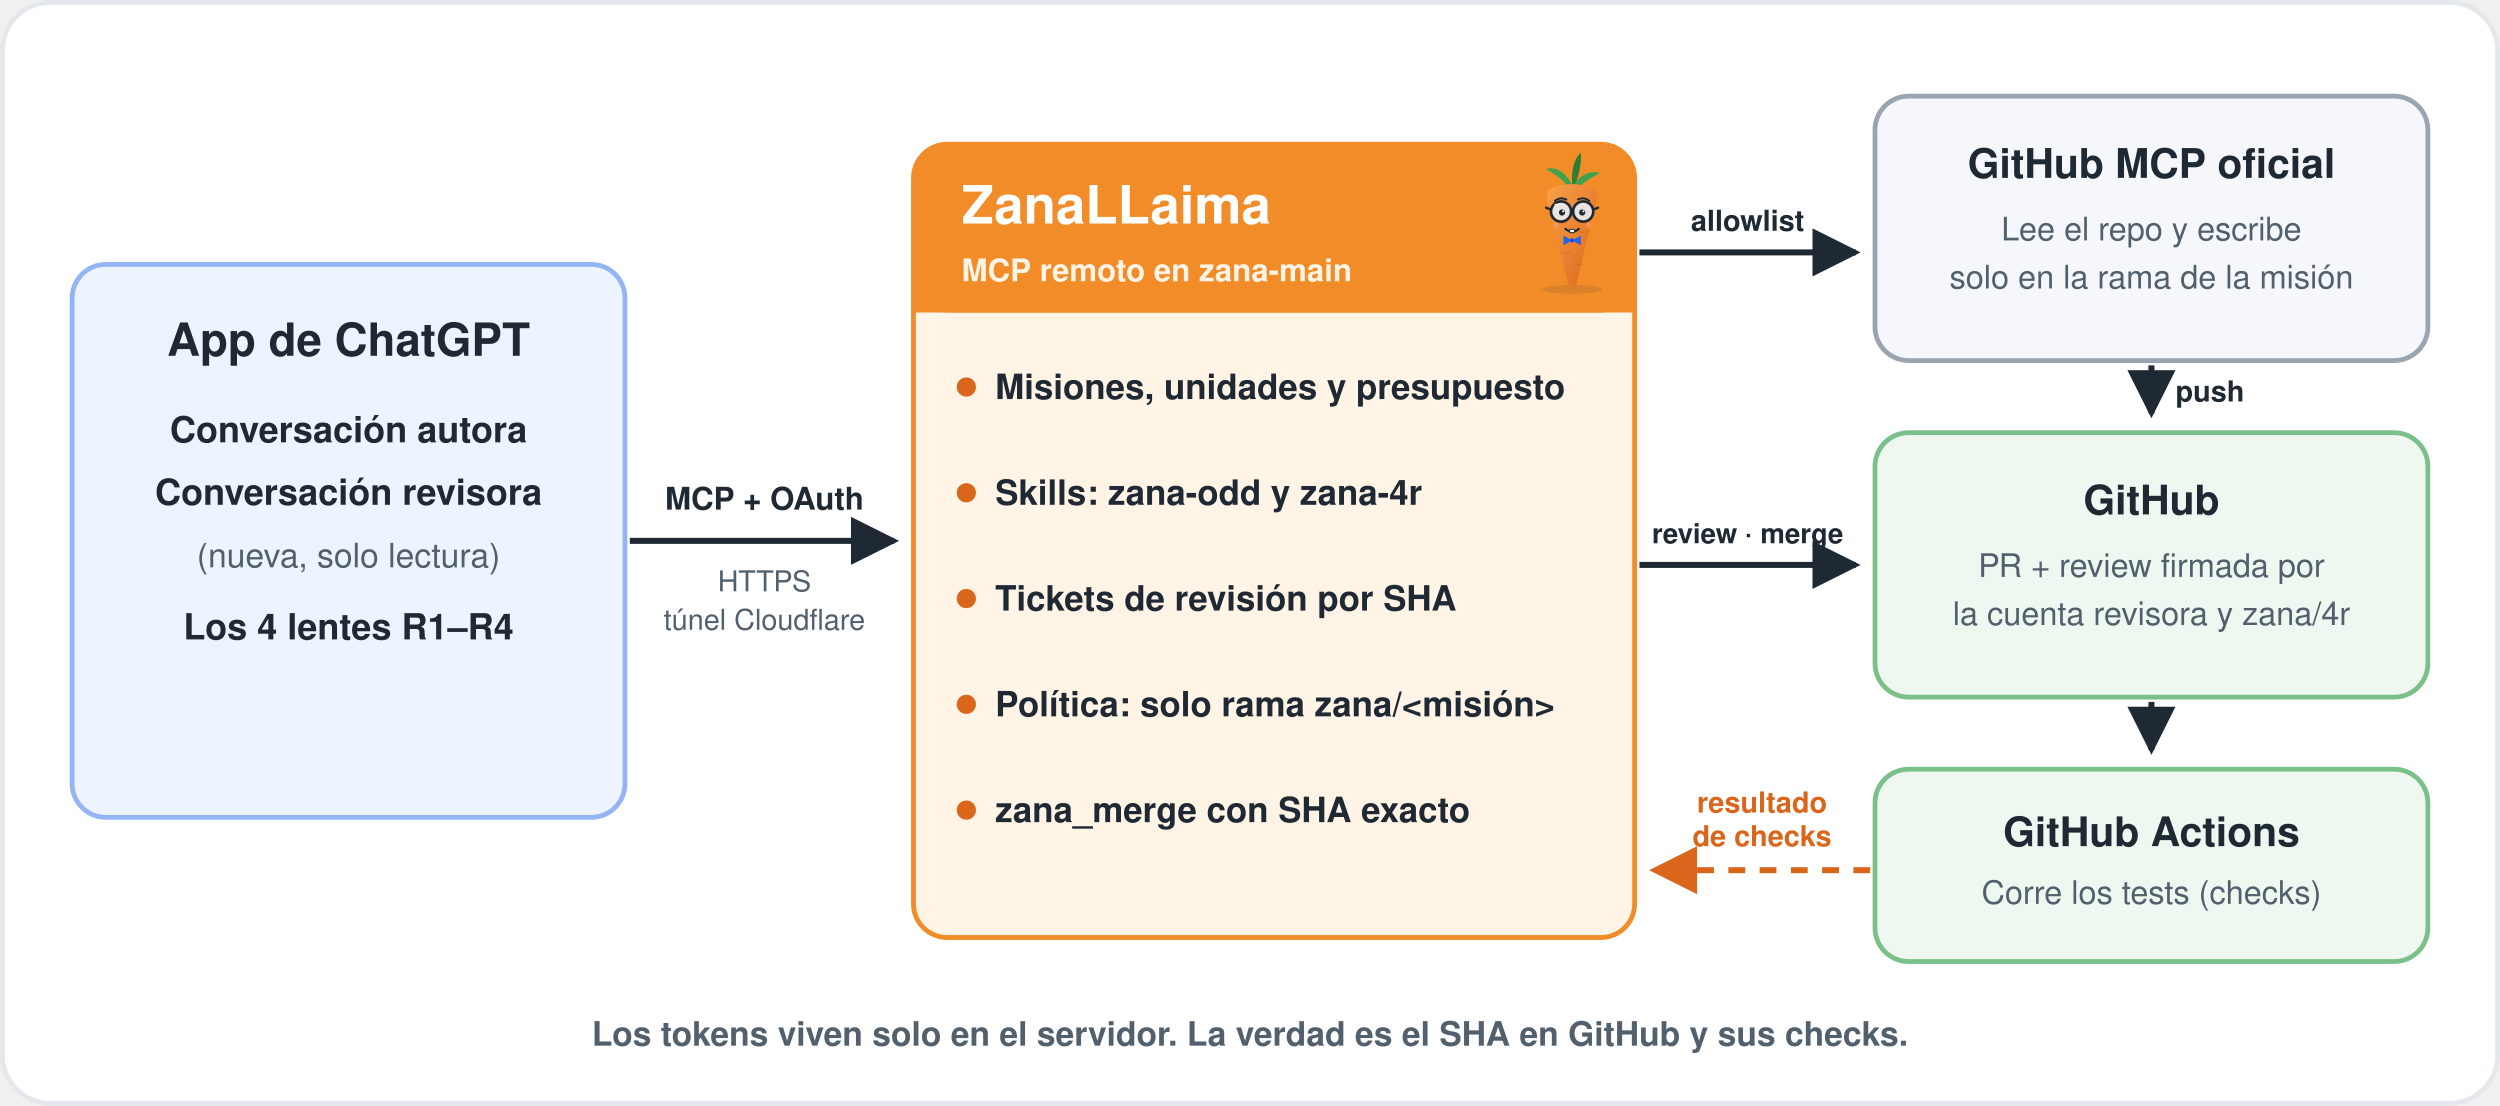
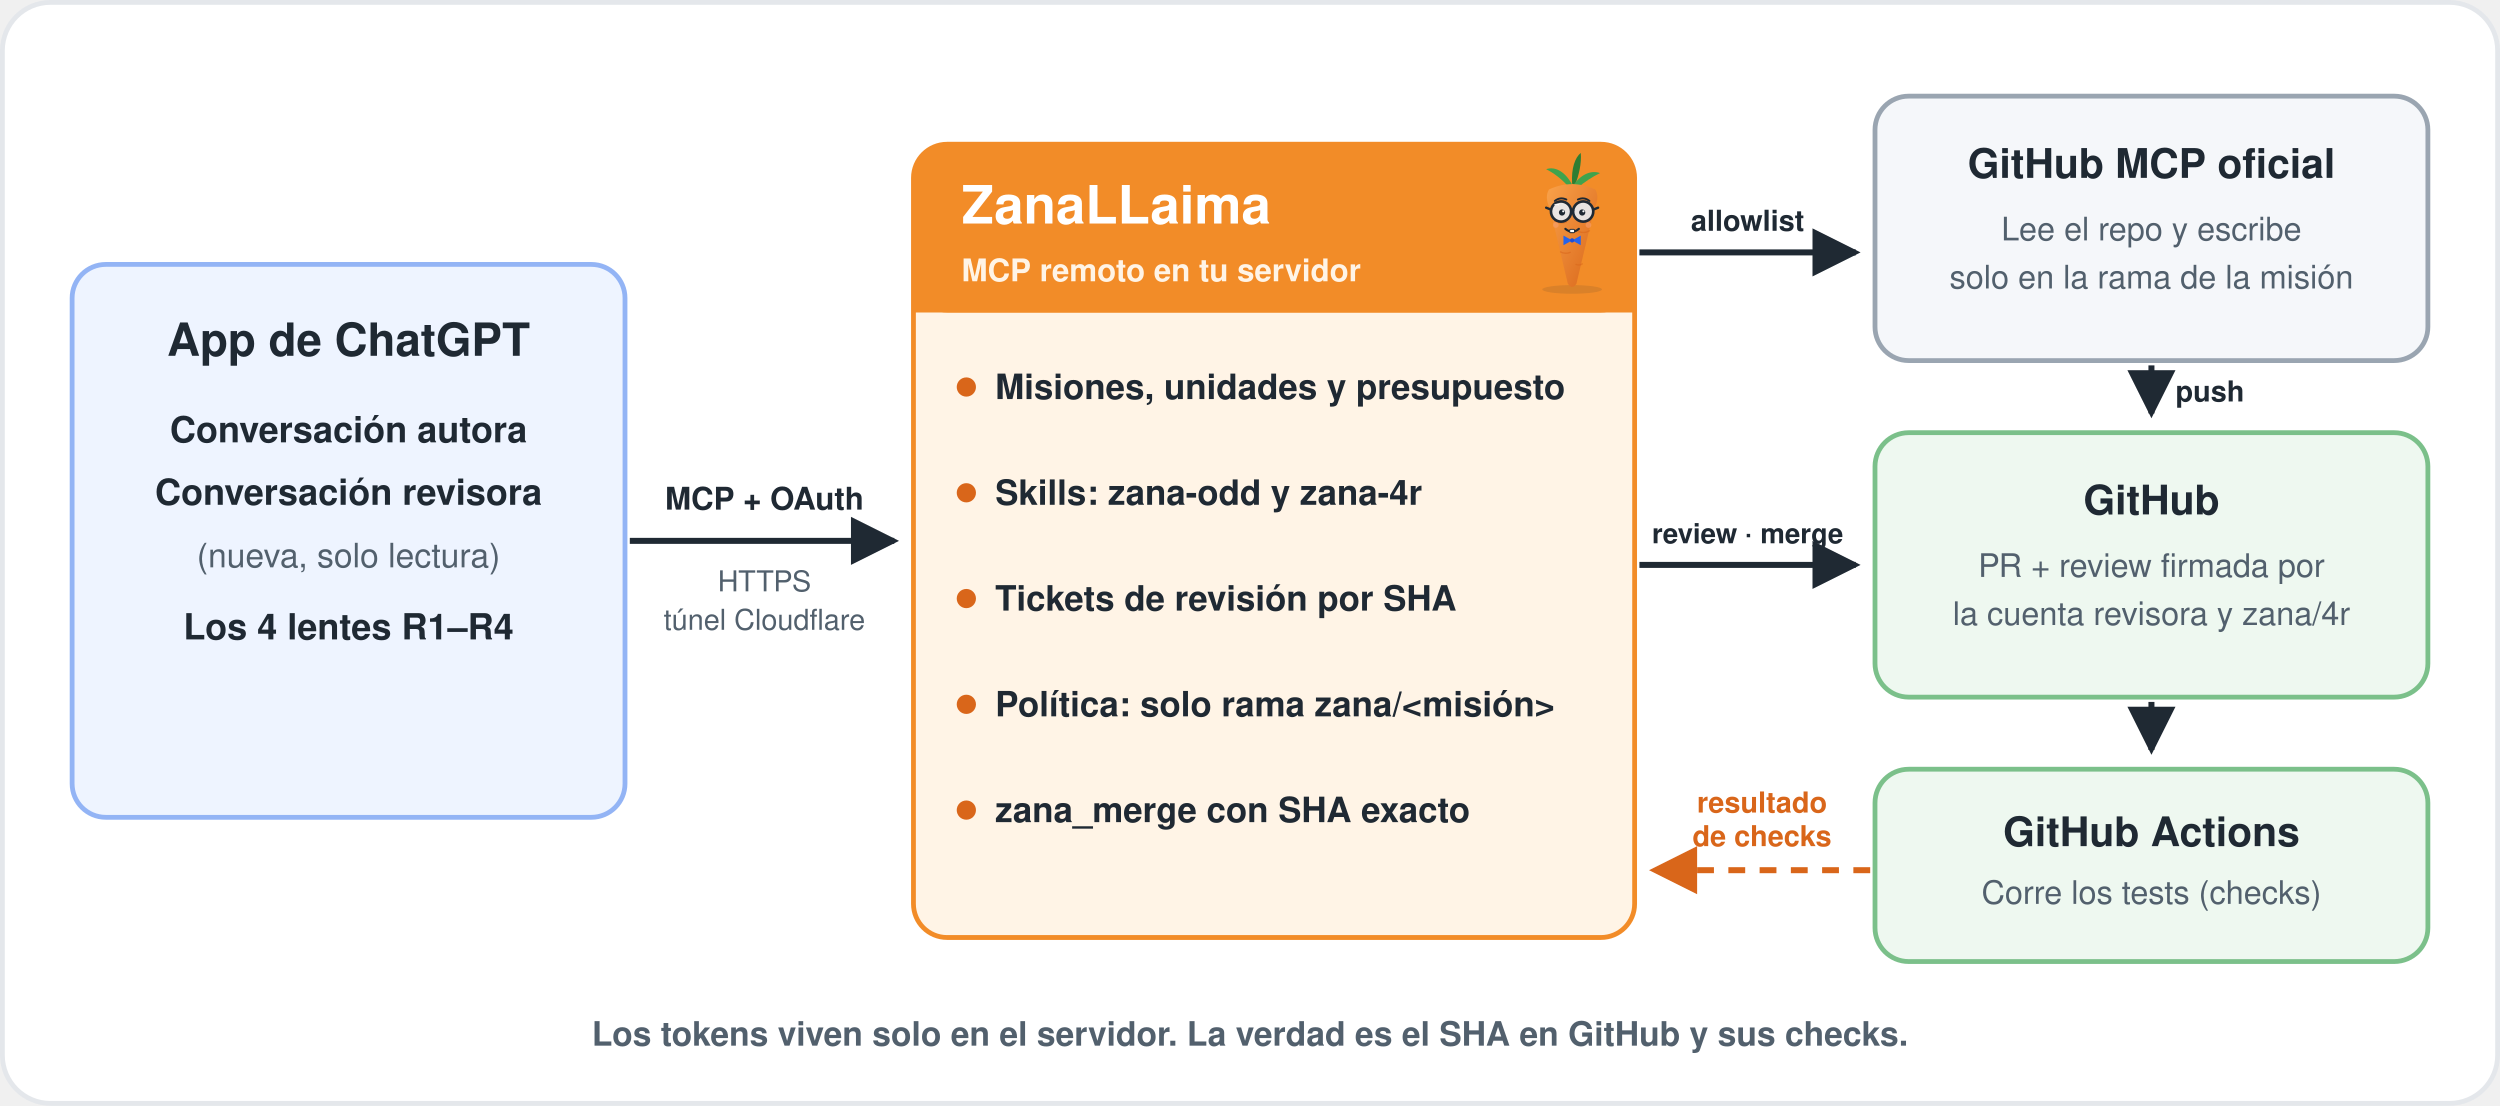
<svg xmlns="http://www.w3.org/2000/svg" viewBox="0 0 1040 460" role="img" aria-labelledby="zlaes-t zlaes-d">
  <defs>
    <marker id="zlaes-a" viewBox="0 0 10 10" refX="9" refY="5" markerWidth="8" markerHeight="8" orient="auto-start-reverse">
      <path d="M0 0 L10 5 L0 10 Z" fill="#1F2933" />
    </marker>
    <marker id="zlaes-o" viewBox="0 0 10 10" refX="9" refY="5" markerWidth="8" markerHeight="8" orient="auto-start-reverse">
      <path d="M0 0 L10 5 L0 10 Z" fill="#D9661A" />
    </marker>
    <linearGradient id="zlaes-body" x1="0" y1="0" x2="1" y2="1">
      <stop offset="0" stop-color="#F9A24A" />
      <stop offset="1" stop-color="#D9661A" />
    </linearGradient>
  </defs>
  <rect x="1" y="1" width="1038" height="458" rx="20" fill="#FFFFFF" stroke="#E4E7EB" stroke-width="2" />
  <rect x="30" y="110" width="230" height="230" rx="14" fill="#EEF4FF" stroke="#93B4F5" stroke-width="2" />
  <text x="145" y="148" font-family="system-ui,-apple-system,'Segoe UI',Helvetica,Arial,sans-serif" font-size="19" font-weight="800" fill="#1F2933" text-anchor="middle">App de ChatGPT</text>
  <text x="145" y="184" font-family="system-ui,-apple-system,'Segoe UI',Helvetica,Arial,sans-serif" font-size="15" font-weight="600" fill="#1F2933" text-anchor="middle">Conversación autora</text>
  <text x="145" y="210" font-family="system-ui,-apple-system,'Segoe UI',Helvetica,Arial,sans-serif" font-size="15" font-weight="600" fill="#1F2933" text-anchor="middle">Conversación revisora</text>
  <text x="145" y="236" font-family="system-ui,-apple-system,'Segoe UI',Helvetica,Arial,sans-serif" font-size="14" font-weight="400" fill="#52606D" text-anchor="middle">(nueva, solo lectura)</text>
  <text x="145" y="266" font-family="system-ui,-apple-system,'Segoe UI',Helvetica,Arial,sans-serif" font-size="15" font-weight="600" fill="#1F2933" text-anchor="middle">Los 4 lentes R1–R4</text>
  <path d="M262 225 H372" fill="none" stroke="#1F2933" stroke-width="2.5" marker-end="url(#zlaes-a)" />
  <text x="318" y="212" font-family="system-ui,-apple-system,'Segoe UI',Helvetica,Arial,sans-serif" font-size="13" font-weight="700" fill="#1F2933" text-anchor="middle">MCP + OAuth</text>
  <text x="318" y="246" font-family="system-ui,-apple-system,'Segoe UI',Helvetica,Arial,sans-serif" font-size="12" font-weight="400" fill="#52606D" text-anchor="middle">HTTPS</text>
  <text x="318" y="262" font-family="system-ui,-apple-system,'Segoe UI',Helvetica,Arial,sans-serif" font-size="12" font-weight="400" fill="#52606D" text-anchor="middle">túnel Cloudflare</text>
  <rect x="380" y="60" width="300" height="330" rx="14" fill="#FFF4E6" stroke="#F28C28" stroke-width="2" />
  <rect x="380" y="60" width="300" height="70" rx="14" fill="#F28C28" />
  <rect x="380" y="110" width="300" height="20" fill="#F28C28" />
  <text x="400" y="93" font-family="system-ui,-apple-system,'Segoe UI',Helvetica,Arial,sans-serif" font-size="22" font-weight="800" fill="#FFFFFF" text-anchor="start">ZanaLLaima</text>
-   <text x="400" y="117" font-family="system-ui,-apple-system,'Segoe UI',Helvetica,Arial,sans-serif" font-size="13" font-weight="600" fill="#FFF4E6" text-anchor="start">MCP remoto en zana-main</text>
+   <text x="400" y="117" font-family="system-ui,-apple-system,'Segoe UI',Helvetica,Arial,sans-serif" font-size="13" font-weight="600" fill="#FFF4E6" text-anchor="start">MCP remoto en tu servidor</text>
  <g transform="translate(630 62) scale(0.2)">
    <ellipse cx="120" cy="292" rx="62" ry="9" fill="#1F2933" opacity=".12" />
    <path d="M120 74 C104 44 82 36 66 42 C82 50 98 62 112 78 Z" fill="#3FA34D" />
    <path d="M120 72 C118 40 126 18 138 8 C140 30 134 54 126 76 Z" fill="#2E7D32" />
    <path d="M122 76 C140 50 162 44 178 50 C162 58 146 68 130 82 Z" fill="#3FA34D" />
    <path d="M72 84 Q120 62 168 84 Q178 100 166 124 L129 280 Q120 294 111 280 L74 124 Q62 100 72 84 Z" fill="url(#zlaes-body)" />
    <path d="M84 150 q12 6 24 2 M134 172 q12 4 22 -2 M96 214 q10 5 20 1 M128 240 q7 3 13 -1 M90 104 q8 4 16 2" fill="none" stroke="#D9661A" stroke-width="3" stroke-linecap="round" opacity=".55" />
    <path d="M84 108 q11 -9 24 -3" fill="none" stroke="#1F2933" stroke-width="4" stroke-linecap="round" />
    <path d="M132 105 q13 -6 24 3" fill="none" stroke="#1F2933" stroke-width="4" stroke-linecap="round" />
    <circle cx="97" cy="130" r="21" fill="#E8F3FF" opacity=".85" />
    <circle cx="143" cy="130" r="21" fill="#E8F3FF" opacity=".85" />
    <circle cx="99" cy="132" r="6.5" fill="#1F2933" />
    <circle cx="141" cy="132" r="6.5" fill="#1F2933" />
    <circle cx="101.5" cy="129.5" r="2.2" fill="#fff" />
    <circle cx="143.5" cy="129.5" r="2.2" fill="#fff" />
    <circle cx="97" cy="130" r="21" fill="none" stroke="#1F2933" stroke-width="5.5" />
    <circle cx="143" cy="130" r="21" fill="none" stroke="#1F2933" stroke-width="5.5" />
    <path d="M118 128 q2 -4 4 0" fill="none" stroke="#1F2933" stroke-width="5" stroke-linecap="round" />
    <path d="M76 126 L66 122 M164 126 L174 122" stroke="#1F2933" stroke-width="5" stroke-linecap="round" />
    <path d="M84 116 q4 -2 8 0" stroke="#fff" stroke-width="2.5" stroke-linecap="round" opacity=".9" fill="none" />
    <path d="M106 166 q14 12 28 0" fill="none" stroke="#1F2933" stroke-width="4.5" stroke-linecap="round" />
    <rect x="115" y="167" width="10" height="7" rx="1.5" fill="#fff" stroke="#1F2933" stroke-width="2" />
    <circle cx="86" cy="158" r="6" fill="#F7A072" opacity=".55" />
    <circle cx="154" cy="158" r="6" fill="#F7A072" opacity=".55" />
    <path d="M120 190 L102 180 L102 200 Z M120 190 L138 180 L138 200 Z" fill="#2563EB" />
    <circle cx="120" cy="190" r="4.5" fill="#1D4ED8" />
  </g>
  <circle cx="402" cy="161" r="4" fill="#D9661A" />
  <text x="414" y="166" font-family="system-ui,-apple-system,'Segoe UI',Helvetica,Arial,sans-serif" font-size="14.5" font-weight="600" fill="#1F2933" text-anchor="start">Misiones, unidades y presupuesto</text>
  <circle cx="402" cy="205" r="4" fill="#D9661A" />
  <text x="414" y="210" font-family="system-ui,-apple-system,'Segoe UI',Helvetica,Arial,sans-serif" font-size="14.5" font-weight="600" fill="#1F2933" text-anchor="start">Skills: zana-odd y zana-4r</text>
  <circle cx="402" cy="249" r="4" fill="#D9661A" />
  <text x="414" y="254" font-family="system-ui,-apple-system,'Segoe UI',Helvetica,Arial,sans-serif" font-size="14.5" font-weight="600" fill="#1F2933" text-anchor="start">Tickets de revisión por SHA</text>
  <circle cx="402" cy="293" r="4" fill="#D9661A" />
  <text x="414" y="298" font-family="system-ui,-apple-system,'Segoe UI',Helvetica,Arial,sans-serif" font-size="14.5" font-weight="600" fill="#1F2933" text-anchor="start">Política: solo rama zana/&lt;misión&gt;</text>
  <circle cx="402" cy="337" r="4" fill="#D9661A" />
  <text x="414" y="342" font-family="system-ui,-apple-system,'Segoe UI',Helvetica,Arial,sans-serif" font-size="14.5" font-weight="600" fill="#1F2933" text-anchor="start">zana_merge con SHA exacto</text>
  <rect x="780" y="40" width="230" height="110" rx="14" fill="#F5F7FA" stroke="#9AA5B1" stroke-width="2" />
  <text x="895" y="74" font-family="system-ui,-apple-system,'Segoe UI',Helvetica,Arial,sans-serif" font-size="17" font-weight="800" fill="#1F2933" text-anchor="middle">GitHub MCP oficial</text>
  <text x="895" y="100" font-family="system-ui,-apple-system,'Segoe UI',Helvetica,Arial,sans-serif" font-size="13.5" font-weight="400" fill="#52606D" text-anchor="middle">Lee el repo y escribe</text>
  <text x="895" y="120" font-family="system-ui,-apple-system,'Segoe UI',Helvetica,Arial,sans-serif" font-size="13.5" font-weight="400" fill="#52606D" text-anchor="middle">solo en la rama de la misión</text>
  <rect x="780" y="180" width="230" height="110" rx="14" fill="#EEF8F0" stroke="#7BC08A" stroke-width="2" />
  <text x="895" y="214" font-family="system-ui,-apple-system,'Segoe UI',Helvetica,Arial,sans-serif" font-size="17" font-weight="800" fill="#1F2933" text-anchor="middle">GitHub</text>
  <text x="895" y="240" font-family="system-ui,-apple-system,'Segoe UI',Helvetica,Arial,sans-serif" font-size="13.5" font-weight="400" fill="#52606D" text-anchor="middle">PR + review firmada por</text>
  <text x="895" y="260" font-family="system-ui,-apple-system,'Segoe UI',Helvetica,Arial,sans-serif" font-size="13.5" font-weight="400" fill="#52606D" text-anchor="middle">la cuenta revisora y zana/4r</text>
  <rect x="780" y="320" width="230" height="80" rx="14" fill="#EEF8F0" stroke="#7BC08A" stroke-width="2" />
  <text x="895" y="352" font-family="system-ui,-apple-system,'Segoe UI',Helvetica,Arial,sans-serif" font-size="17" font-weight="800" fill="#1F2933" text-anchor="middle">GitHub Actions</text>
  <text x="895" y="376" font-family="system-ui,-apple-system,'Segoe UI',Helvetica,Arial,sans-serif" font-size="13.5" font-weight="400" fill="#52606D" text-anchor="middle">Corre los tests (checks)</text>
  <path d="M682 105 H772" fill="none" stroke="#1F2933" stroke-width="2.5" marker-end="url(#zlaes-a)" />
  <text x="727" y="96" font-family="system-ui,-apple-system,'Segoe UI',Helvetica,Arial,sans-serif" font-size="12" font-weight="700" fill="#1F2933" text-anchor="middle">allowlist</text>
  <path d="M682 235 H772" fill="none" stroke="#1F2933" stroke-width="2.5" marker-end="url(#zlaes-a)" />
  <text x="727" y="226" font-family="system-ui,-apple-system,'Segoe UI',Helvetica,Arial,sans-serif" font-size="11.5" font-weight="700" fill="#1F2933" text-anchor="middle">review · merge</text>
  <path d="M895 152 V172" fill="none" stroke="#1F2933" stroke-width="2.5" marker-end="url(#zlaes-a)" />
  <text x="905" y="167" font-family="system-ui,-apple-system,'Segoe UI',Helvetica,Arial,sans-serif" font-size="12" font-weight="700" fill="#1F2933" text-anchor="start">push</text>
  <path d="M895 292 V312" fill="none" stroke="#1F2933" stroke-width="2.5" marker-end="url(#zlaes-a)" />
  <path d="M778 362 H688" fill="none" stroke="#D9661A" stroke-width="2.5" stroke-dasharray="7 6" marker-end="url(#zlaes-o)" />
  <text x="733" y="338" font-family="system-ui,-apple-system,'Segoe UI',Helvetica,Arial,sans-serif" font-size="12" font-weight="700" fill="#D9661A" text-anchor="middle">resultado</text>
  <text x="733" y="352" font-family="system-ui,-apple-system,'Segoe UI',Helvetica,Arial,sans-serif" font-size="12" font-weight="700" fill="#D9661A" text-anchor="middle">de checks</text>
  <text x="520" y="435" font-family="system-ui,-apple-system,'Segoe UI',Helvetica,Arial,sans-serif" font-size="14" font-weight="600" fill="#52606D" text-anchor="middle">Los tokens viven solo en el servidor. La verdad es el SHA en GitHub y sus checks.</text>
</svg>
